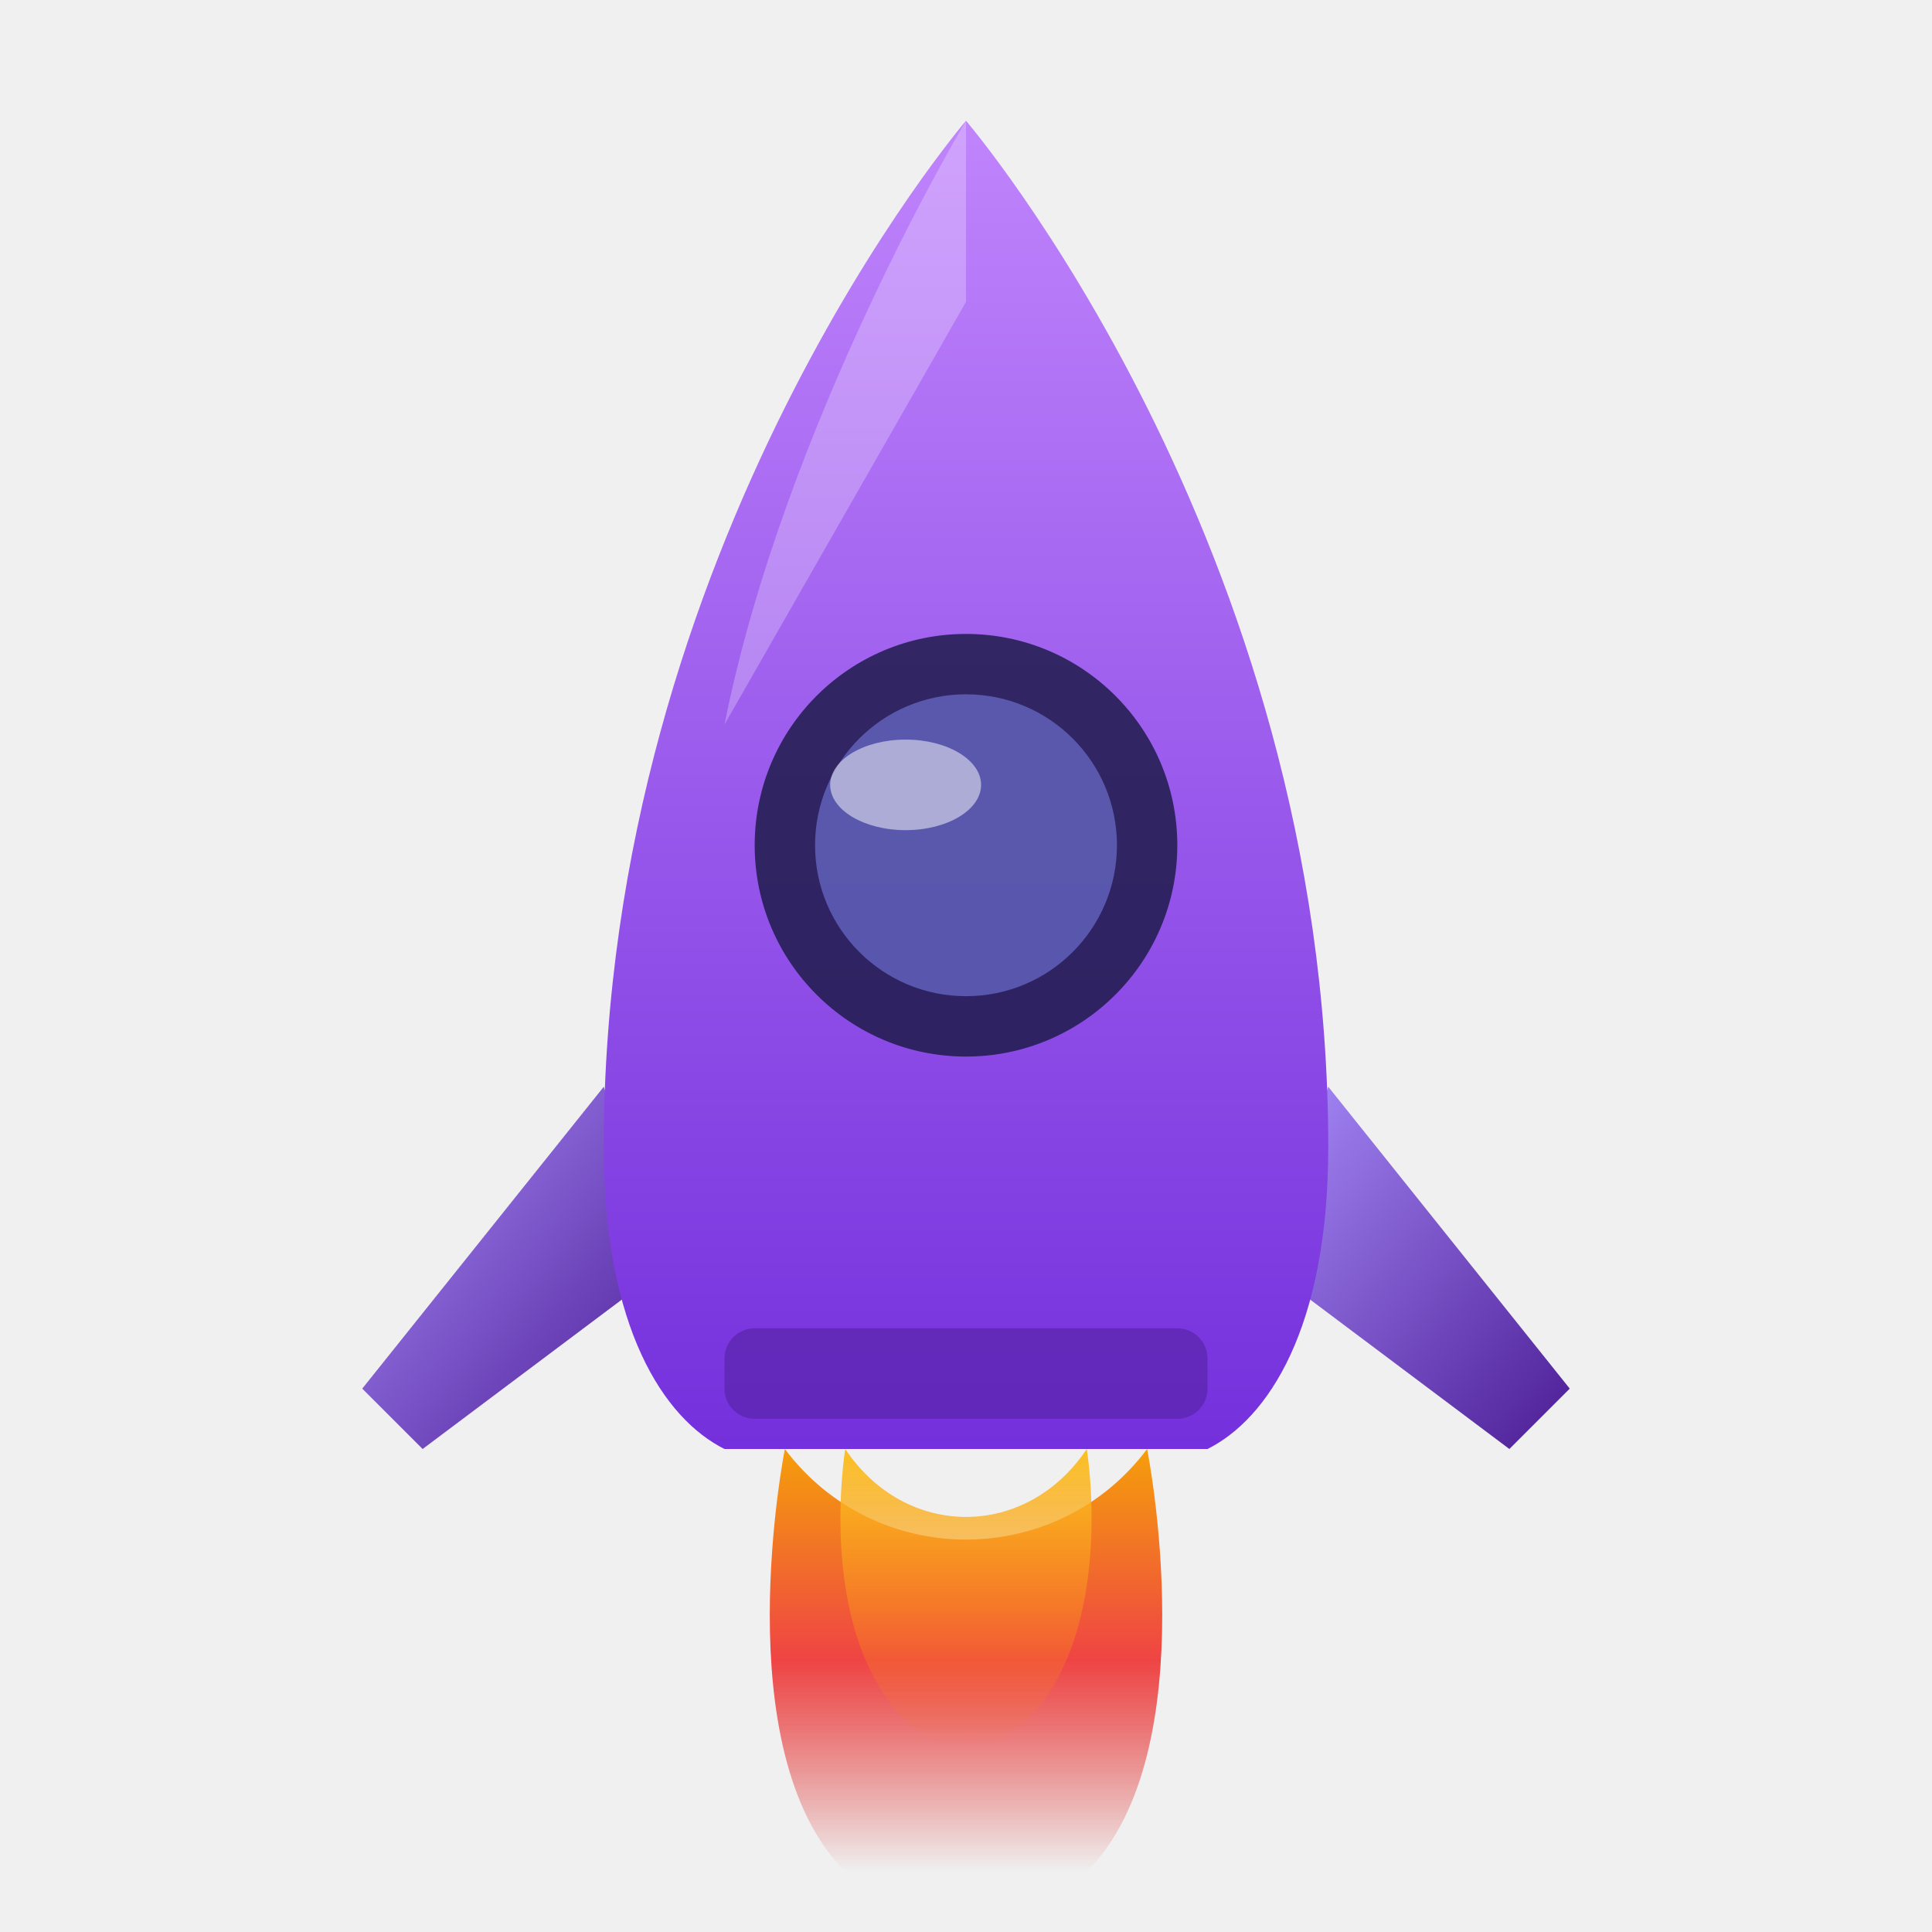
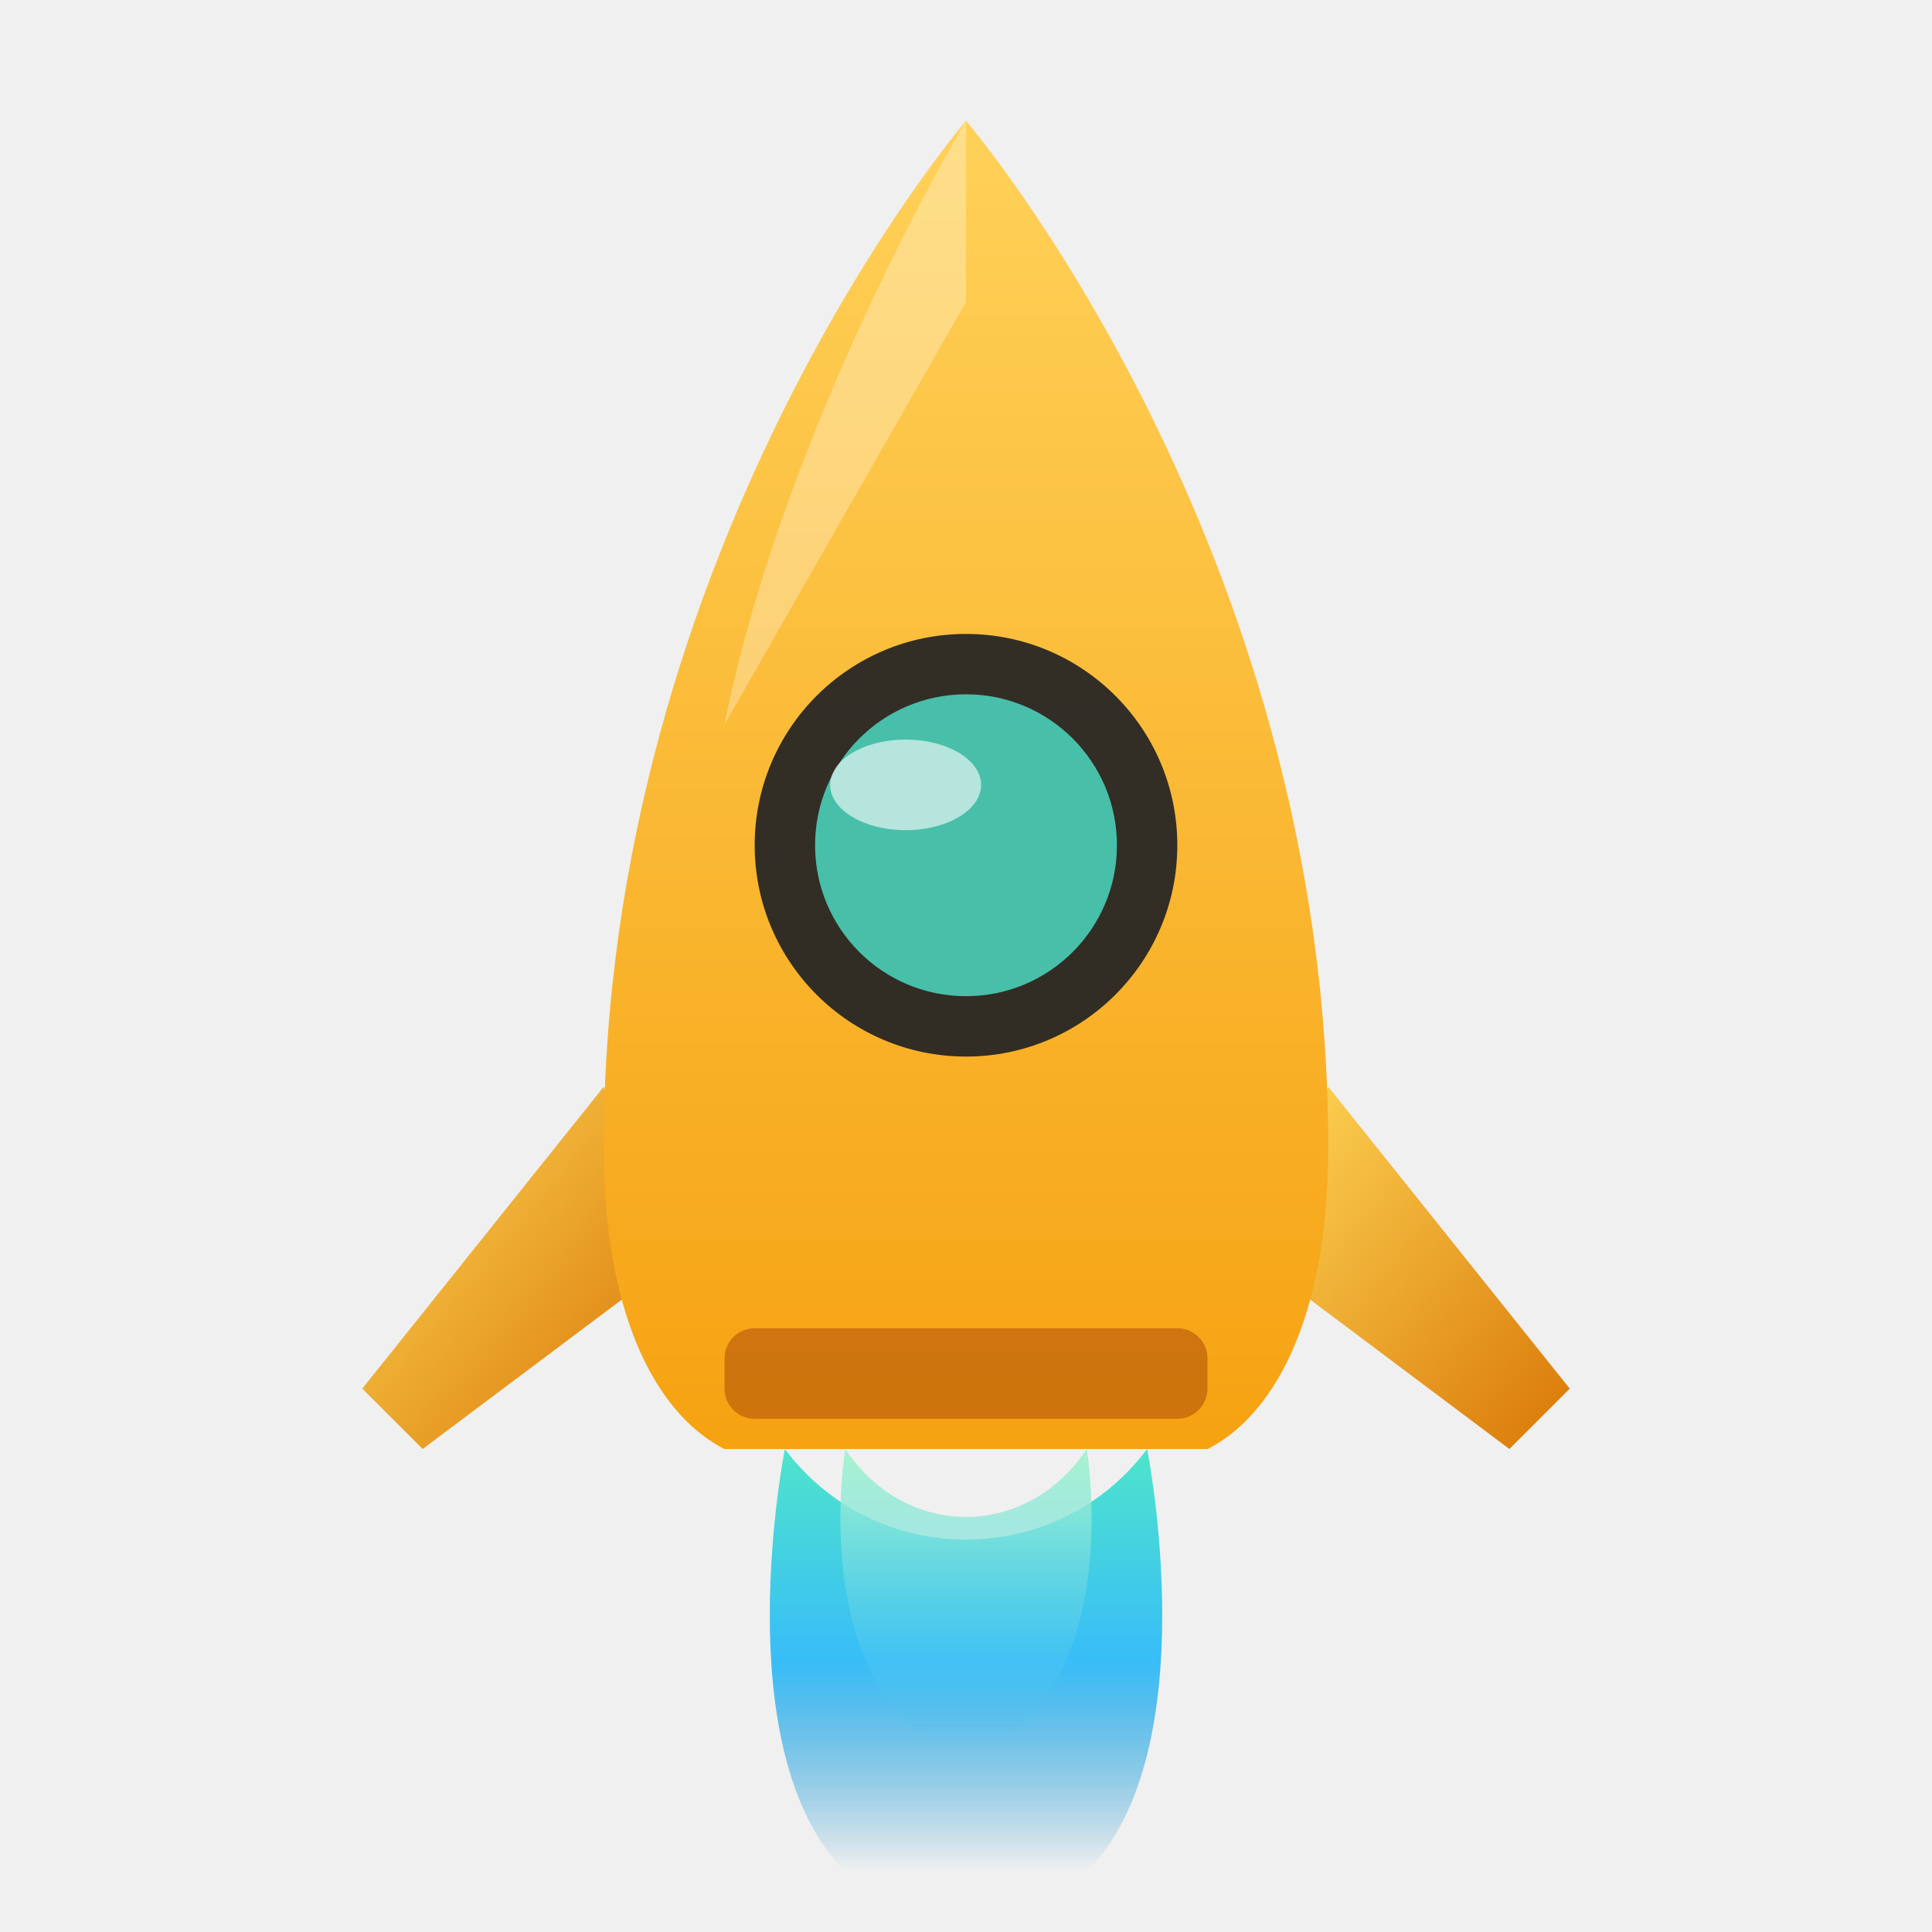
<svg xmlns="http://www.w3.org/2000/svg" viewBox="0 0 64 64" fill="none">
  <defs>
    <linearGradient id="body" x1="32" y1="4" x2="32" y2="52" gradientUnits="userSpaceOnUse">
-       <stop offset="0%" stop-color="#c084fc" />
-       <stop offset="100%" stop-color="#6d28d9" />
+       <stop offset="0%" stop-color="#ffd159" />
+       <stop offset="100%" stop-color="#f59e0b" />
    </linearGradient>
    <linearGradient id="wing" x1="0" y1="0" x2="1" y2="1">
-       <stop offset="0%" stop-color="#a78bfa" />
-       <stop offset="100%" stop-color="#4c1d95" />
+       <stop offset="0%" stop-color="#fed656" />
+       <stop offset="100%" stop-color="#d97706" />
    </linearGradient>
    <linearGradient id="flame1" x1="32" y1="48" x2="32" y2="62" gradientUnits="userSpaceOnUse">
-       <stop offset="0%" stop-color="#f59e0b" />
-       <stop offset="50%" stop-color="#ef4444" />
-       <stop offset="100%" stop-color="#dc2626" stop-opacity="0" />
+       <stop offset="0%" stop-color="#4ee4cb" />
+       <stop offset="50%" stop-color="#38bdf8" />
+       <stop offset="100%" stop-color="#0284c7" stop-opacity="0" />
    </linearGradient>
    <linearGradient id="flame2" x1="32" y1="48" x2="32" y2="58" gradientUnits="userSpaceOnUse">
-       <stop offset="0%" stop-color="#fbbf24" />
-       <stop offset="100%" stop-color="#f97316" stop-opacity="0" />
+       <stop offset="0%" stop-color="#a7f3d0" />
+       <stop offset="100%" stop-color="#38bdf8" stop-opacity="0" />
    </linearGradient>
  </defs>
  <path d="M26 48 C26 48 24 58 28 62 C30 64 34 64 36 62 C40 58 38 48 38 48 C35 52 29 52 26 48Z" fill="url(#flame1)" />
  <path d="M28 48 C28 48 27 54 30 57 C31 58 33 58 34 57 C37 54 36 48 36 48 C34 51 30 51 28 48Z" fill="url(#flame2)" />
  <path d="M20 36 L12 46 L14 48 L22 42 Z" fill="url(#wing)" />
  <path d="M44 36 L52 46 L50 48 L42 42 Z" fill="url(#wing)" />
  <path d="M32 4 C32 4 20 18 20 38 C20 44 22 47 24 48 L40 48 C42 47 44 44 44 38 C44 18 32 4 32 4Z" fill="url(#body)" />
-   <path d="M32 4 C32 4 26 14 24 24 L32 10 Z" fill="white" opacity="0.25" />
-   <circle cx="32" cy="28" r="7" fill="#1e1b4b" opacity="0.85" />
-   <circle cx="32" cy="28" r="5" fill="#818cf8" opacity="0.5" />
-   <ellipse cx="30" cy="26" rx="2.5" ry="1.5" fill="white" opacity="0.5" />
-   <rect x="24" y="44" width="16" height="3" rx="1" fill="#4c1d95" opacity="0.5" />
+   <path d="M32 4 C32 4 26 14 24 24 L32 10 Z" fill="white" opacity="0.3" />
+   <circle cx="32" cy="28" r="7" fill="#1c1e24" opacity="0.9" />
+   <circle cx="32" cy="28" r="5" fill="#4ee4cb" opacity="0.8" />
+   <ellipse cx="30" cy="26" rx="2.5" ry="1.5" fill="white" opacity="0.6" />
+   <rect x="24" y="44" width="16" height="3" rx="1" fill="#b45309" opacity="0.6" />
</svg>
